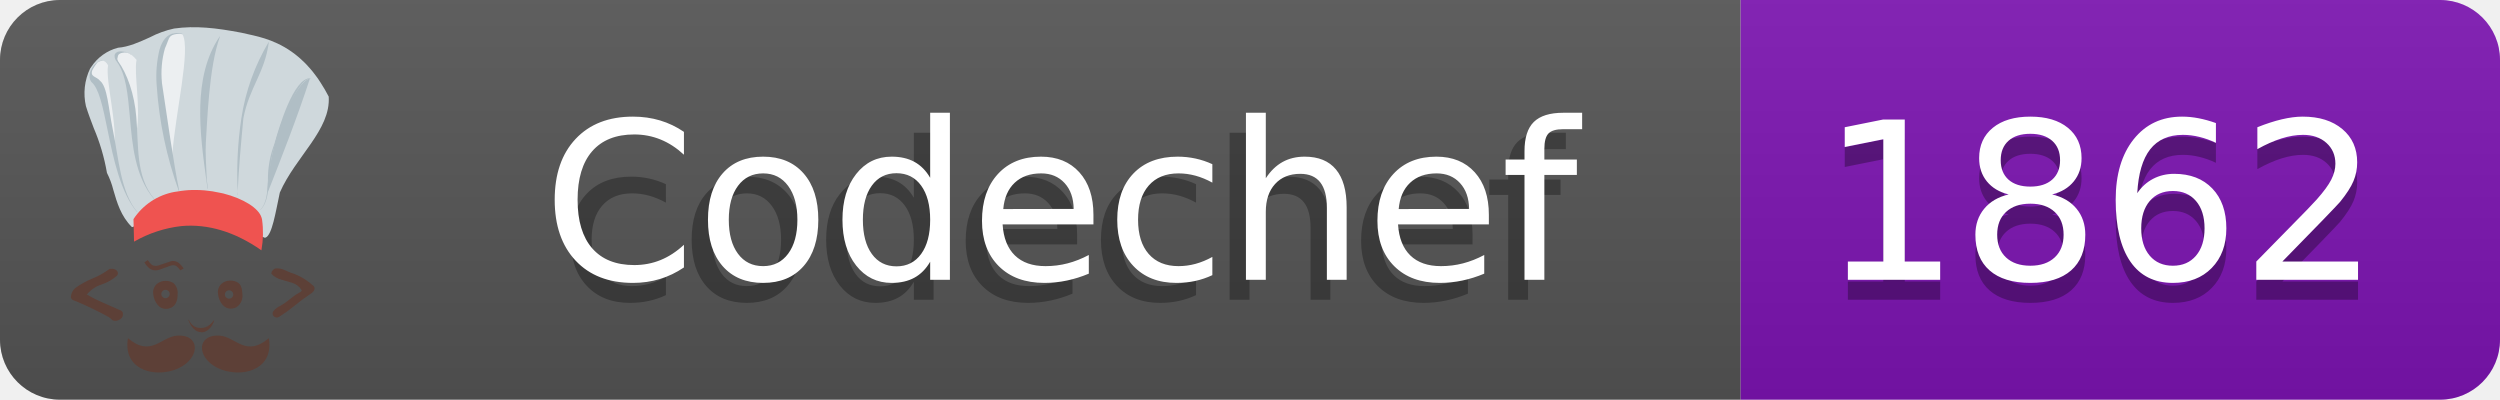
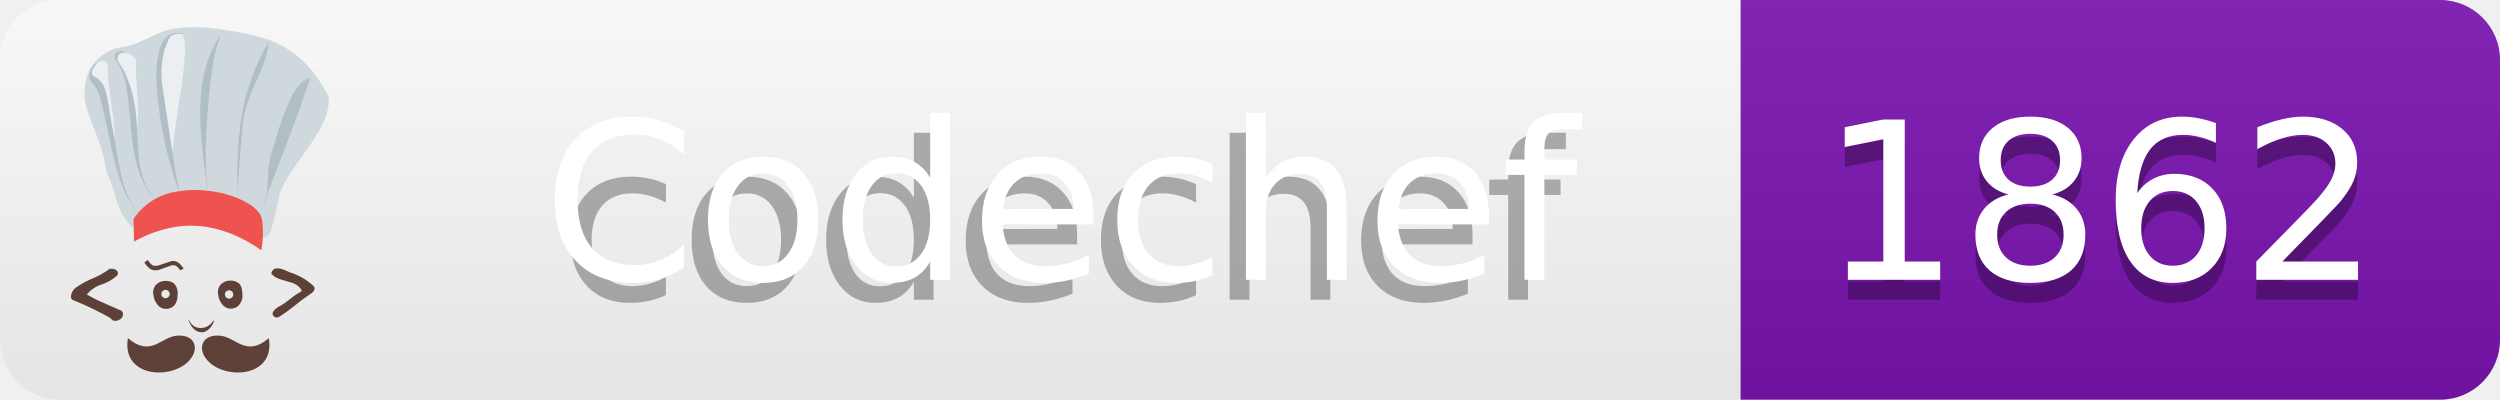
<svg xmlns="http://www.w3.org/2000/svg" width="125.1" height="20">
  <linearGradient id="smooth" x2="0" y2="100%">
    <stop offset="0" stop-color="#bbb" stop-opacity=".1" />
    <stop offset="1" stop-opacity=".1" />
  </linearGradient>
  <clipPath id="round">
    <rect width="125.1" height="20" rx="3" fill="#fff" />
  </clipPath>
  <g clip-path="url(#round)">
-     <rect width="87.1" height="20" fill="#555" />
+     <rect width="87.1" height="20" fill="#fff" />
    <rect x="87.1" width="38.0" height="20" fill="#7d14b2" />
    <rect width="125.1" height="20" fill="url(#smooth)" />
  </g>
  <g fill="#fff" text-anchor="middle" font-family="DejaVu Sans,Verdana,Geneva,sans-serif" font-size="110">
    <svg viewBox="0 0 48 48" width="20px" height="20px" fill-rule="evenodd" clip-rule="evenodd">
      <path fill="#5d4037" d="M34.809,32.711L34.809,32.711c1.016,0.306,1.952,0.833,2.74,1.543 c0.133,0.085,0.219,0.228,0.23,0.386c0,0.235-0.175,0.466-0.536,0.686c-0.648,0.434-1.273,0.9-1.873,1.398 c-0.592,0.483-1.212,0.93-1.858,1.337c-0.083,0.044-0.176,0.068-0.27,0.07c-0.132,0.002-0.26-0.048-0.356-0.14 c-0.184-0.16-0.203-0.438-0.043-0.622c0.004-0.005,0.009-0.01,0.013-0.014c0.202-0.26,0.465-0.467,0.766-0.601 c0.354-0.194,0.689-0.421,1.002-0.676c0.501-0.381,0.801-0.636,1.002-0.751c0.396-0.2,0.601-0.341,0.601-0.426 c0.004-0.018,0.004-0.037,0-0.055c-0.247-0.407-0.63-0.712-1.082-0.862c-0.446-0.125-0.902-0.26-1.357-0.401 c-0.456-0.114-0.869-0.355-1.192-0.696c-0.01-0.031-0.01-0.064,0-0.095c0.016-0.142,0.086-0.273,0.195-0.366 c0.09-0.112,0.222-0.182,0.366-0.195c0.073-0.01,0.147-0.01,0.22,0c0.268,0.015,0.532,0.079,0.776,0.19l0.726,0.316 M13.465,32.28 c0.181-0.003,0.358,0.055,0.501,0.165c0.12,0.092,0.192,0.234,0.195,0.386c0.001,0.108-0.043,0.211-0.12,0.286 c-0.54,0.476-1.173,0.836-1.858,1.057c-0.69,0.22-1.3,0.638-1.753,1.202c0.646,0.375,1.316,0.71,2.004,1.002l2.074,0.912 c0.161,0.064,0.263,0.223,0.255,0.396c0.03,0.235-0.072,0.468-0.265,0.606c-0.19,0.157-0.43,0.242-0.676,0.24 c-0.1,0-0.199-0.02-0.291-0.06c-0.141-0.138-0.292-0.265-0.451-0.381c-1.202-0.668-2.488-1.292-3.857-1.873 c-0.135-0.055-0.275-0.11-0.411-0.155c-0.151-0.061-0.263-0.192-0.301-0.351c0.006-0.42,0.188-0.817,0.501-1.097 c0.644-0.469,1.342-0.859,2.079-1.162c0.743-0.297,1.444-0.692,2.084-1.172H13.465z" />
      <path fill="#5d4037" d="M22.051,32.24c-0.171-0.265-0.384-0.5-0.631-0.696c-0.198-0.138-0.435-0.21-0.676-0.205 c-0.081-0.002-0.161,0.013-0.235,0.045l-1.503,0.501c-0.096,0.03-0.195,0.043-0.296,0.04c-0.178,0.013-0.355-0.037-0.501-0.14 c-0.182-0.158-0.336-0.346-0.456-0.556l-0.416,0.281c0.176,0.295,0.403,0.556,0.671,0.771c0.211,0.132,0.457,0.197,0.706,0.185 c0.127-0.001,0.254-0.02,0.376-0.055l1.388-0.501c0.094-0.036,0.194-0.055,0.296-0.055c0.152-0.01,0.304,0.031,0.431,0.115 c0.175,0.143,0.327,0.312,0.451,0.501l0.396-0.22" />
      <path fill="#5d4037" fill-rule="evenodd" d="M32.289,40.61c0.761,4.558-4.809,5.009-7.098,2.95 c-1.583-1.413-1.137-3.381,1.132-3.256C28.327,40.41,29.494,42.984,32.289,40.61" clip-rule="evenodd" />
      <path fill="#5d4037" fill-rule="evenodd" d="M15.364,40.61c-0.761,4.558,4.809,5.009,7.098,2.95 c1.583-1.413,1.137-3.381-1.132-3.256C19.326,40.41,18.159,42.984,15.364,40.61" clip-rule="evenodd" />
      <path fill="#5d4037" d="M20.839,33.998c-0.279-0.184-0.608-0.276-0.942-0.265c-0.404-0.015-0.798,0.129-1.097,0.401 c-0.338,0.332-0.482,0.814-0.381,1.277c0.049,0.436,0.223,0.848,0.501,1.187c0.236,0.316,0.607,0.502,1.002,0.501 c0.258-0.004,0.511-0.073,0.736-0.2c0.451-0.27,0.671-0.781,0.671-1.548C21.387,34.848,21.206,34.347,20.839,33.998z M19.877,35.811c-0.277,0-0.501-0.224-0.501-0.501s0.224-0.501,0.501-0.501s0.501,0.224,0.501,0.501S20.154,35.811,19.877,35.811z" />
      <path fill="#5d4037" d="M24.195,39.914c0.139,0.001,0.276-0.025,0.406-0.075c0.124-0.048,0.242-0.112,0.351-0.19 c0.102-0.082,0.198-0.173,0.286-0.27c0.083-0.093,0.156-0.194,0.22-0.301c0.061-0.094,0.115-0.193,0.16-0.296 c0.035-0.074,0.064-0.151,0.085-0.23v-0.045c-0.01-0.014-0.019-0.029-0.025-0.045l0,0c-0.13,0.2-0.293,0.378-0.481,0.526 c-0.144,0.136-0.314,0.24-0.501,0.306c-0.188,0.065-0.387,0.097-0.586,0.095c-0.17,0.003-0.339-0.021-0.501-0.07 c-0.139-0.044-0.269-0.112-0.386-0.2c-0.117-0.094-0.223-0.202-0.316-0.321c-0.097-0.13-0.18-0.269-0.25-0.416l0,0 c-0.011,0.011-0.02,0.025-0.025,0.04c0,0,0,0.03,0,0.04c0.068,0.192,0.156,0.376,0.26,0.551c0.094,0.168,0.212,0.322,0.351,0.456 c0.124,0.13,0.27,0.236,0.431,0.316c0.159,0.067,0.329,0.104,0.501,0.11" />
      <path fill="#5d4037" d="M28.613,33.968c-0.278-0.185-0.607-0.28-0.942-0.27c-0.405-0.014-0.799,0.132-1.097,0.406 c-0.336,0.333-0.478,0.815-0.376,1.277c0.046,0.436,0.22,0.85,0.501,1.187c0.236,0.315,0.608,0.501,1.002,0.501 c0.258-0.004,0.512-0.073,0.736-0.2c0.493-0.352,0.752-0.947,0.676-1.548C29.089,34.644,28.928,34.188,28.613,33.968z M27.511,35.867c-0.277,0-0.501-0.224-0.501-0.501s0.224-0.501,0.501-0.501s0.501,0.224,0.501,0.501S27.787,35.867,27.511,35.867z" />
      <path fill="#cfd8dc" d="M38.519,9.951c-0.113-0.175-0.224-0.354-0.339-0.518c-0.092-0.132-0.186-0.252-0.279-0.377 c-0.137-0.184-0.275-0.367-0.414-0.537c-0.083-0.102-0.167-0.196-0.251-0.293c-0.155-0.178-0.309-0.351-0.465-0.513 C36.7,7.64,36.63,7.57,36.559,7.5c-0.181-0.18-0.363-0.35-0.546-0.51c-0.043-0.037-0.085-0.075-0.128-0.111 c-2.281-1.946-4.592-2.44-6.076-2.765l-0.821-0.185c-3.005-0.576-5.53-0.867-8.09-0.501c-1.008,0.219-1.982,0.573-2.895,1.052 c-1.257,0.571-2.565,1.162-3.827,1.252c-1.321,0.341-2.468,1.162-3.216,2.304l-0.14,0.2c-0.671,1.403-0.847,2.992-0.501,4.508 c0.276,0.902,0.616,1.783,0.937,2.63c0.736,1.727,1.269,3.534,1.588,5.385c0.332,0.658,0.591,1.35,0.771,2.064 c0.426,1.483,0.912,3.151,2.229,4.448h0.035c0.011-0.005,0.022-0.009,0.033-0.014c0.003,0.003,0.005,0.006,0.008,0.009 c1.14-0.54,2.24-0.902,3.307-1.124c0.15-0.031,0.298-0.053,0.446-0.078c0.18-0.031,0.36-0.063,0.538-0.087 c0.289-0.037,0.576-0.064,0.861-0.081c0.025-0.002,0.05-0.005,0.075-0.006c3.649-0.2,6.912,1.133,10.1,2.433l0.575,0.238 c0.018-0.008,0.035-0.029,0.053-0.039c0.01,0.004,0.019,0.008,0.029,0.012c0.781-0.341,1.177-2.965,1.703-5.41 c1.893-4.333,6.126-7.514,5.871-11.521C39.169,10.996,38.846,10.459,38.519,9.951z" />
      <polygon fill="#cfd8dc" points="31.829,28.563 31.822,28.561 31.819,28.563" />
      <path fill="#ef5350" d="M31.473,26.384c-0.007-0.089-0.044-0.18-0.071-0.27c0-0.001-0.001-0.003-0.001-0.004 c-0.337-1.099-2.136-2.252-4.586-2.876c-0.135-0.036-0.273-0.053-0.409-0.084c-0.006-0.001-0.012-0.002-0.018-0.004 c-0.585-0.134-1.176-0.224-1.771-0.277c-0.036-0.003-0.072-0.007-0.108-0.01c-0.338-0.027-0.675-0.044-1.014-0.044 c-0.298-0.002-0.597,0.003-0.895,0.023c-0.133,0.009-0.265,0.022-0.397,0.035c-0.311,0.031-0.62,0.073-0.926,0.13 c-0.107,0.018-0.215,0.024-0.322,0.045c-2.018,0.371-3.797,1.551-4.924,3.266l0.065,2.65v0.04h0.03 c1.741-0.997,3.667-1.628,5.66-1.853c3.171-0.286,6.417,0.681,9.587,2.895h0.03v-0.05C31.616,28.803,31.64,27.584,31.473,26.384z" />
      <path fill="#eceff1" fill-rule="evenodd" d="M12.975,7.881c-0.341,1.733,1.202,7.203,0.701,10.073 c-0.26-1.503-1.222-4.508-1.182-6.176c-0.461-1.002-0.927-2.229-1.438-2.7S12.113,6.158,13,7.881" clip-rule="evenodd" />
      <path fill="#b0bec5" d="M16.476,25.493L16.476,25.493c-2.004-2.364-2.855-6.437-3.556-9.868 c-0.556-2.725-1.032-5.049-1.949-5.78l0,0c-0.109-0.148-0.182-0.319-0.21-0.501c-0.032-0.347,0.039-0.696,0.205-1.002 C11.124,8,11.367,7.705,11.672,7.485c0.193-0.133,0.414-0.218,0.646-0.25V7.28c-0.231,0.032-0.45,0.117-0.641,0.25 c-0.202,0.253-0.383,0.523-0.541,0.806c-0.451,0.902,0.501,0.857,0.857,1.347c0.927,0.746,1.002,3.196,1.563,5.931 c0.701,3.426,0.932,7.489,2.94,9.843l0,0l0,0l-0.03,0.035" />
      <path fill="#eceff1" fill-rule="evenodd" d="M16.401,7.175c-0.346,1.728,0.536,5.705,0,8.58 c-0.26-1.503-1.222-4.508-1.182-6.171c-0.466-1.002-1.002-2.164-1.347-2.76s1.237-1.257,2.505,0.351" clip-rule="evenodd" />
      <path fill="#b0bec5" d="M15.73,6.564c-0.278-0.233-0.65-0.318-1.002-0.23c-0.138,0.015-0.27,0.063-0.386,0.14 c-0.102,0.067-0.171,0.175-0.19,0.296c0,0.18-0.14,0.21,0,0.546l0,0c1.122,1.503,2.004,4.042,2.214,6.722 c0.301,3.401-0.095,7.168,2.159,9.838l-0.035,0.03c-2.264-2.685-2.6-6.457-2.895-9.863c-0.24-2.675-0.456-5.129-1.568-6.637l0,0 c-0.189-0.211-0.285-0.489-0.265-0.771c0.022-0.132,0.096-0.249,0.205-0.326c0.123-0.086,0.266-0.138,0.416-0.15 c0.479-0.038,0.956,0.093,1.347,0.371l-0.03,0.035" />
      <path fill="#eceff1" d="M21.911,4.129c1.042,1.738-0.872,9.562-1.222,14.476c-0.03,0.416-3.697-16.224,1.212-14.476" />
      <path fill="#b0bec5" d="M21.475,22.943c-1.475-4.089-2.37-8.365-2.66-12.703c-0.113-1.435,0.002-2.879,0.341-4.278 c0.326-1.112,0.897-1.843,1.783-1.974c0.324-0.042,0.652-0.018,0.967,0.07v0.045c-0.319-0.059-0.647-0.049-0.962,0.03 c-0.741,0.17-0.651,0.631-1.137,1.678c-0.379,1.346-0.502,2.751-0.361,4.142c0.631,4.127,1.408,9.758,2.079,12.958H21.49" />
      <path fill="#b0bec5" d="M24.931,22.678c-0.05-0.336-0.095-0.676-0.145-1.002c-0.771-5.59-1.718-12.402,1.598-17.296 h0.04c-1.357,3.622-1.543,10.519-1.703,12.743c-0.07,0.962,0.04,3.005,0.115,4.508c0.045,0.346,0.1,0.686,0.145,1.027h-0.05" />
      <path fill="#b0bec5" d="M28.528,23.394c0.115-2.885,0.421-6.261,0.701-9.187c0.696-3.687,2.57-5.43,3.061-9.157 V5.006c-1.69,2.827-2.813,5.956-3.306,9.212c-0.457,3.036-0.597,6.112-0.416,9.177h-0.05" />
      <g>
        <path fill="#b0bec5" d="M37.218,9.429c-1.503,4.628-3.276,9.152-5.079,13.73C32.189,17.098,35.435,9.804,37.218,9.429" />
        <path fill="#b0bec5" d="M31.258,25.197c0.791-0.821,0.847-2.084,0.917-3.551c-0.017-1.501,0.251-2.992,0.791-4.393 c0-0.06,0.045-0.155,0.08-0.286c0.441-1.528,2.199-7.684,4.248-7.574v0.045c-1.608-0.06-3.657,6.011-4.142,7.549 c-0.035,0.125-0.045,0.205-0.065,0.27l0,0c-0.576,1.503-0.611,3.005-0.801,4.378c-0.065,1.473-0.19,2.745-1.002,3.576h-0.03" />
      </g>
    </svg>
    <text x="530.5" y="150" fill="#010101" fill-opacity=".3" transform="scale(0.1)" textLength="601.0" lengthAdjust="spacing">codechef
        </text>
    <text x="530.5" y="140" transform="scale(0.1)" textLength="601.0" lengthAdjust="spacing">Codechef</text>
    <text x="1051.0" y="150" fill="#010101" fill-opacity=".3" transform="scale(0.1)" textLength="280.0" lengthAdjust="spacing">1862
        </text>
    <text x="1051.0" y="140" transform="scale(0.1)" textLength="280.0" lengthAdjust="spacing">1862</text>
  </g>
</svg>
